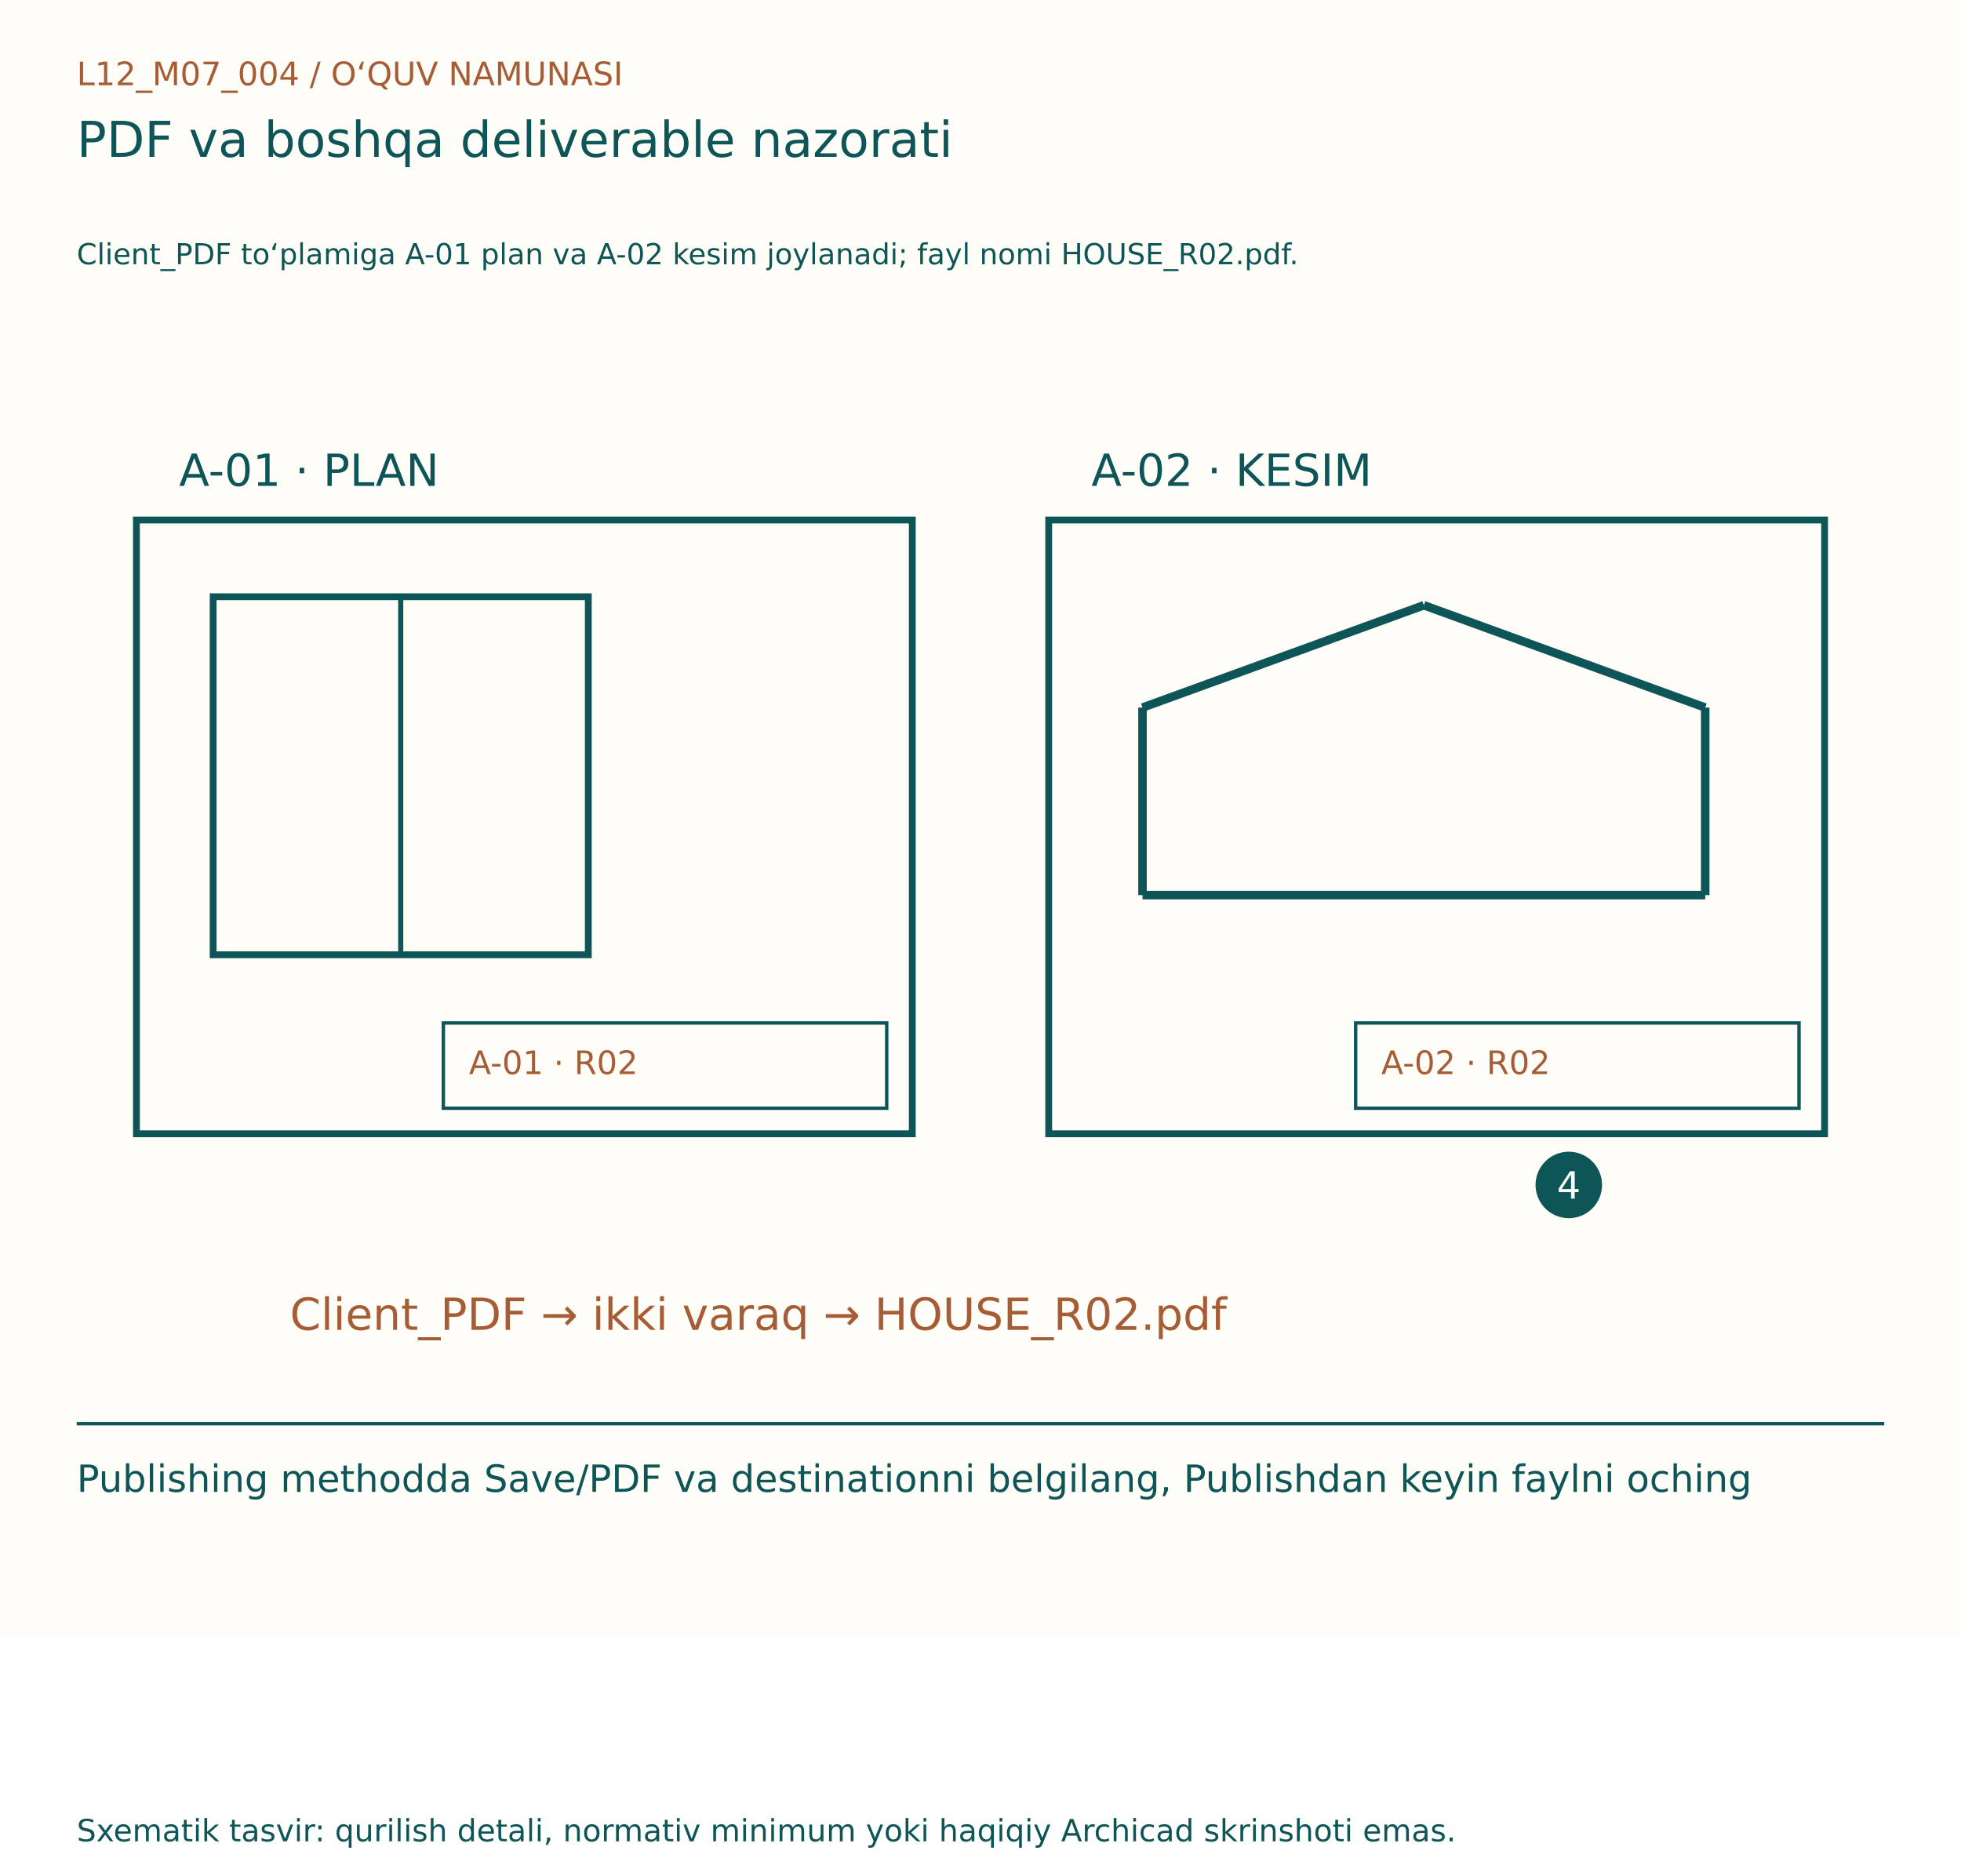
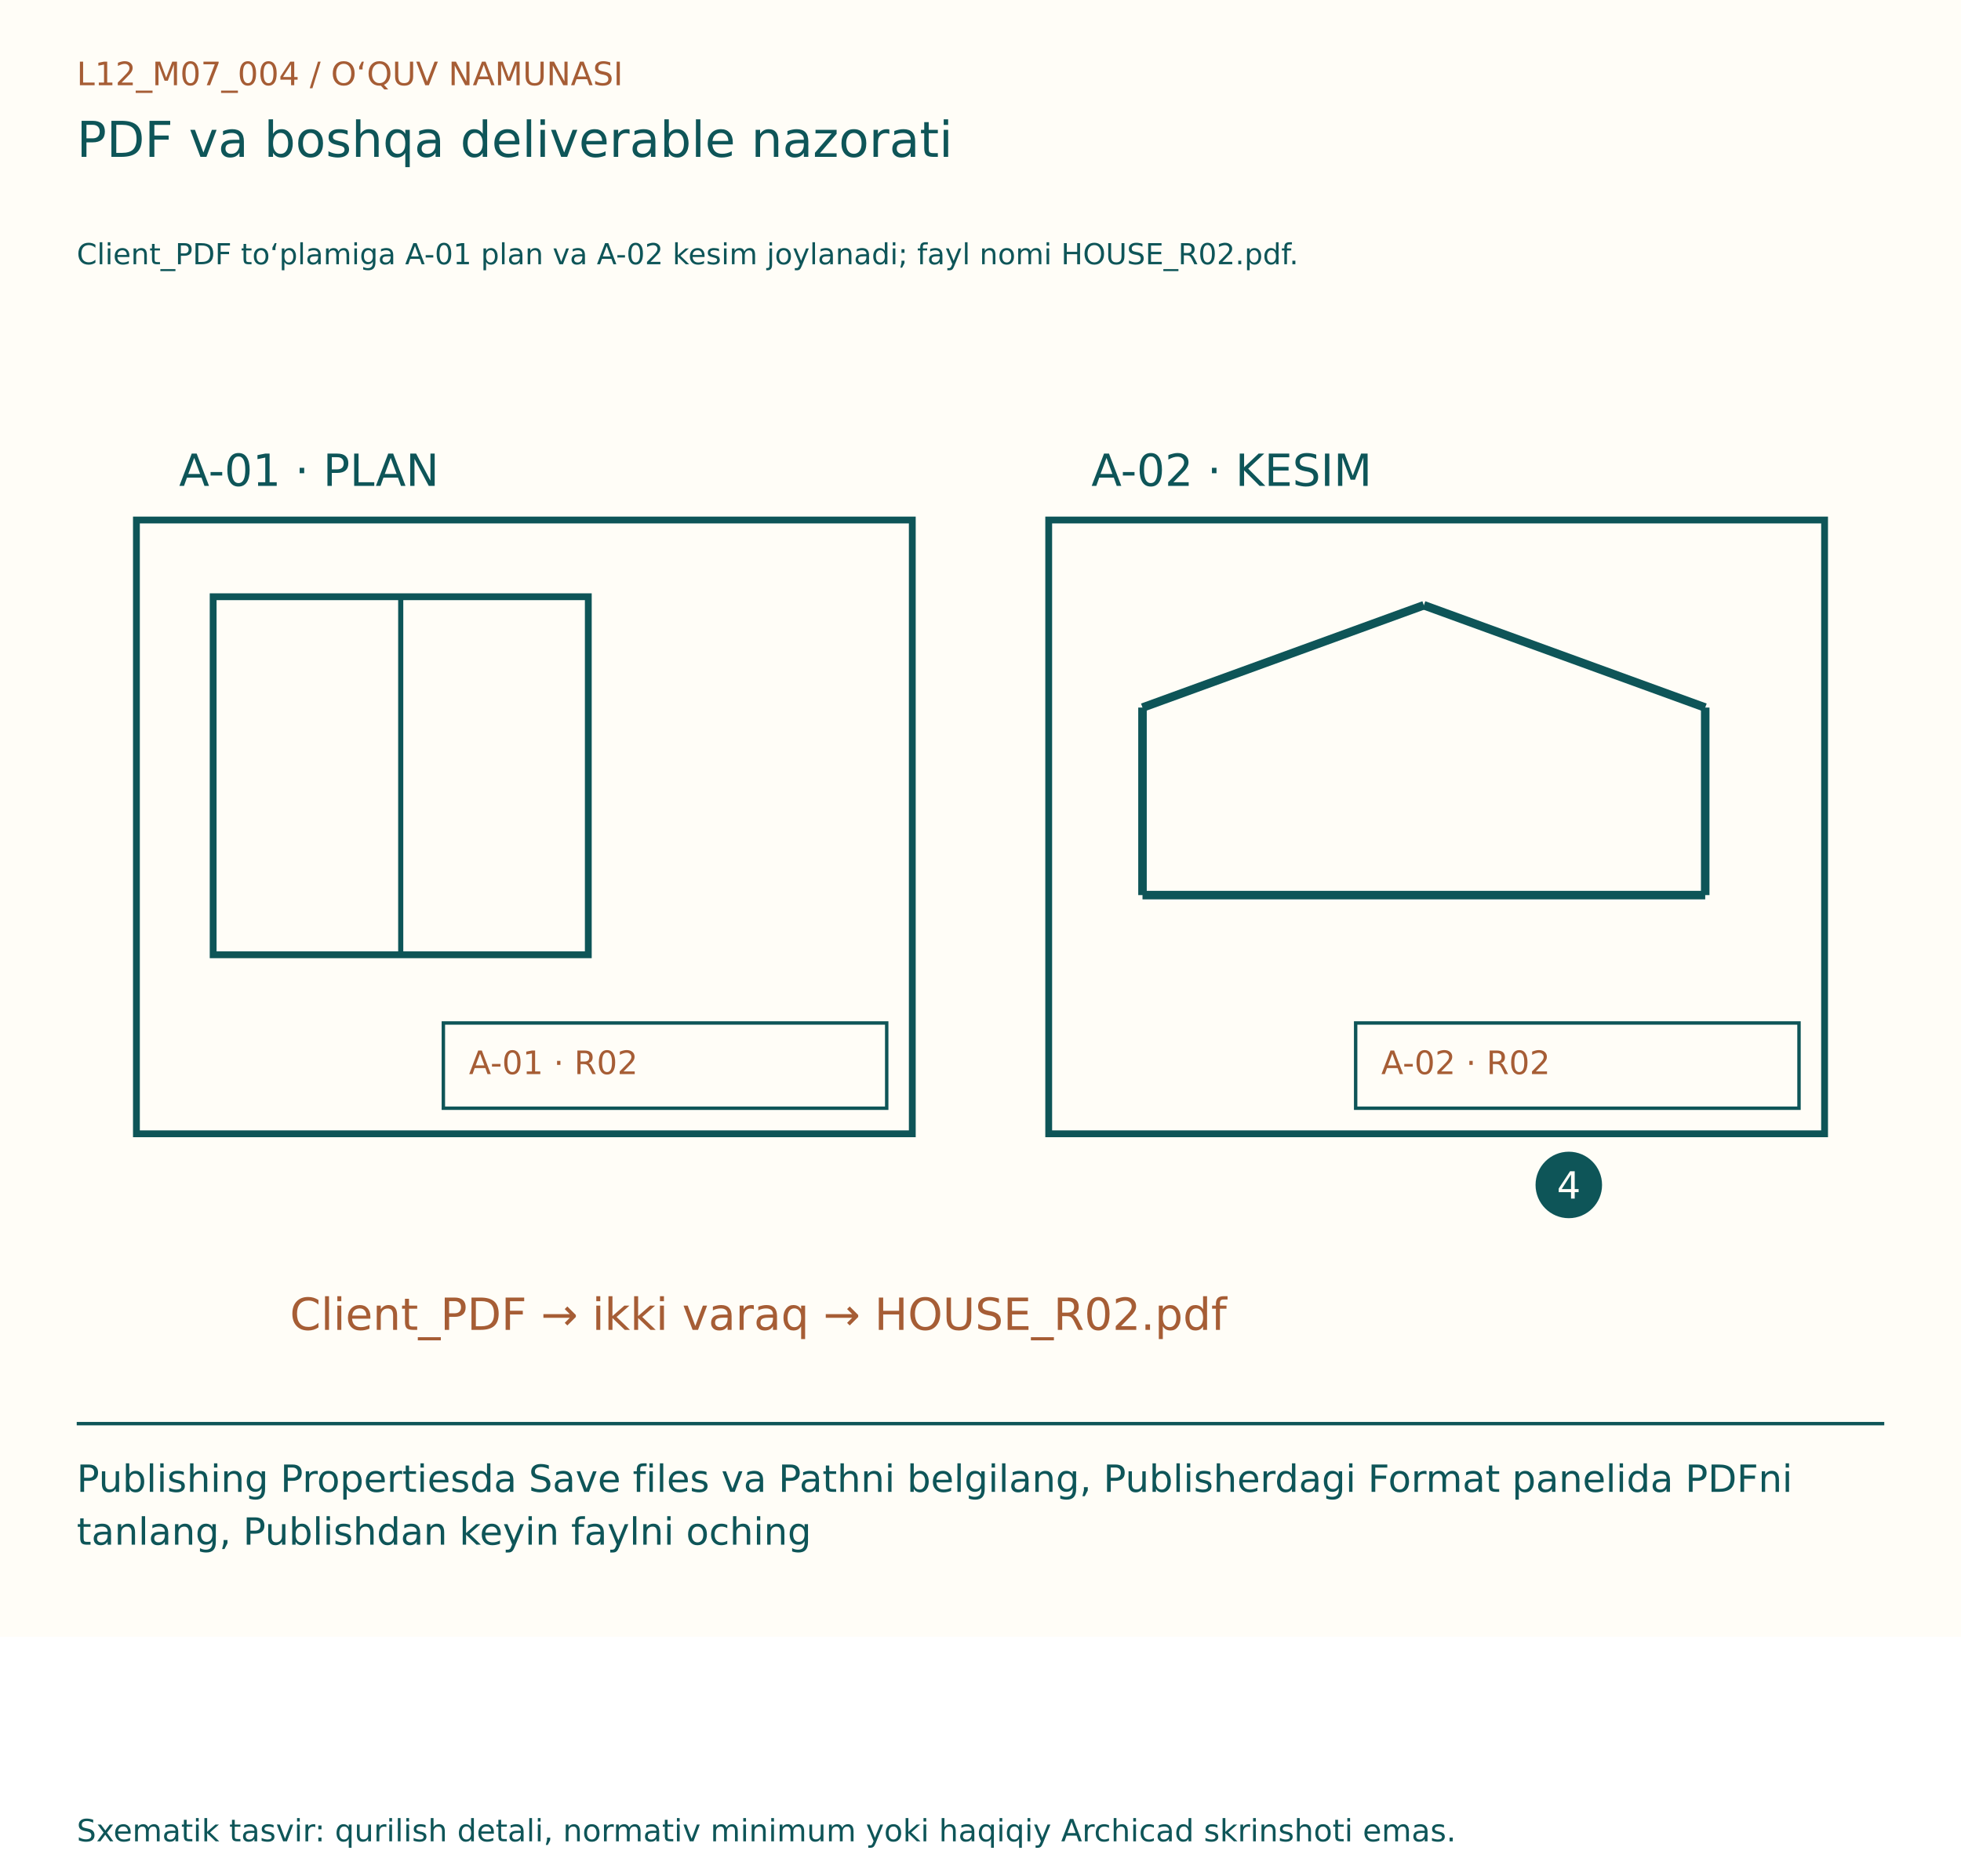
<svg xmlns="http://www.w3.org/2000/svg" width="1150" height="1100" viewBox="0 0 1150 1100">
  <rect width="1150" height="960" fill="#FFFDF7" />
  <g font-family="DejaVu Sans, Segoe UI, sans-serif">
    <text x="45" y="50" font-size="19" fill="#A65D35">L12_M07_004  /  O‘QUV NAMUNASI</text>
    <text x="45" y="92" font-size="29" fill="#0E5558">PDF va boshqa deliverable nazorati</text>
    <text x="45" y="155" font-size="17" fill="#0E5558">Client_PDF to‘plamiga A-01 plan va A-02 kesim joylanadi; fayl nomi HOUSE_R02.pdf.</text>
    <g transform="translate(0,80)">
      <rect x="80" y="225" width="455" height="360" fill="#FFFDF7" stroke="#0E5558" stroke-width="4" />
      <text x="105" y="205" font-size="26" fill="#0E5558">A-01 · PLAN</text>
      <rect x="125" y="270" width="220" height="210" fill="#FFFDF7" stroke="#0E5558" stroke-width="4" />
      <line x1="235" y1="270" x2="235" y2="480" stroke="#0E5558" stroke-width="3" />
      <rect x="260" y="520" width="260" height="50" fill="#FFFDF7" stroke="#0E5558" stroke-width="2" />
      <text x="275" y="550" font-size="19" fill="#A65D35">A-01 · R02</text>
      <rect x="615" y="225" width="455" height="360" fill="#FFFDF7" stroke="#0E5558" stroke-width="4" />
      <text x="640" y="205" font-size="26" fill="#0E5558">A-02 · KESIM</text>
      <line x1="670" y1="445" x2="1000" y2="445" stroke="#0E5558" stroke-width="5" />
      <line x1="670" y1="445" x2="670" y2="335" stroke="#0E5558" stroke-width="5" />
      <line x1="670" y1="335" x2="835" y2="275" stroke="#0E5558" stroke-width="5" />
      <line x1="835" y1="275" x2="1000" y2="335" stroke="#0E5558" stroke-width="5" />
      <line x1="1000" y1="335" x2="1000" y2="445" stroke="#0E5558" stroke-width="5" />
      <rect x="795" y="520" width="260" height="50" fill="#FFFDF7" stroke="#0E5558" stroke-width="2" />
      <text x="810" y="550" font-size="19" fill="#A65D35">A-02 · R02</text>
      <text x="170" y="700" font-size="26" fill="#A65D35">Client_PDF → ikki varaq → HOUSE_R02.pdf</text>
      <circle cx="920" cy="615" r="18" fill="#0E5558" stroke="#0E5558" stroke-width="3" />
      <text x="913" y="623" font-size="22" fill="#FFFDF7">4</text>
    </g>
    <line x1="45" y1="835" x2="1105" y2="835" stroke="#0E5558" stroke-width="2" />
-     <text x="45" y="875" font-size="22" fill="#0E5558">Publishing methodda Save/PDF va destinationni belgilang, Publishdan keyin faylni oching</text>
+     <text x="45" y="875" font-size="22" fill="#0E5558">Publishing Propertiesda Save files va Pathni belgilang, Publisherdagi Format panelida PDFni</text>
+     <text x="45" y="906" font-size="22" fill="#0E5558">tanlang, Publishdan keyin faylni oching</text>
    <text x="45" y="1080" font-size="18" fill="#0E5558">Sxematik tasvir: qurilish detali, normativ minimum yoki haqiqiy Archicad skrinshoti emas.</text>
  </g>
</svg>
